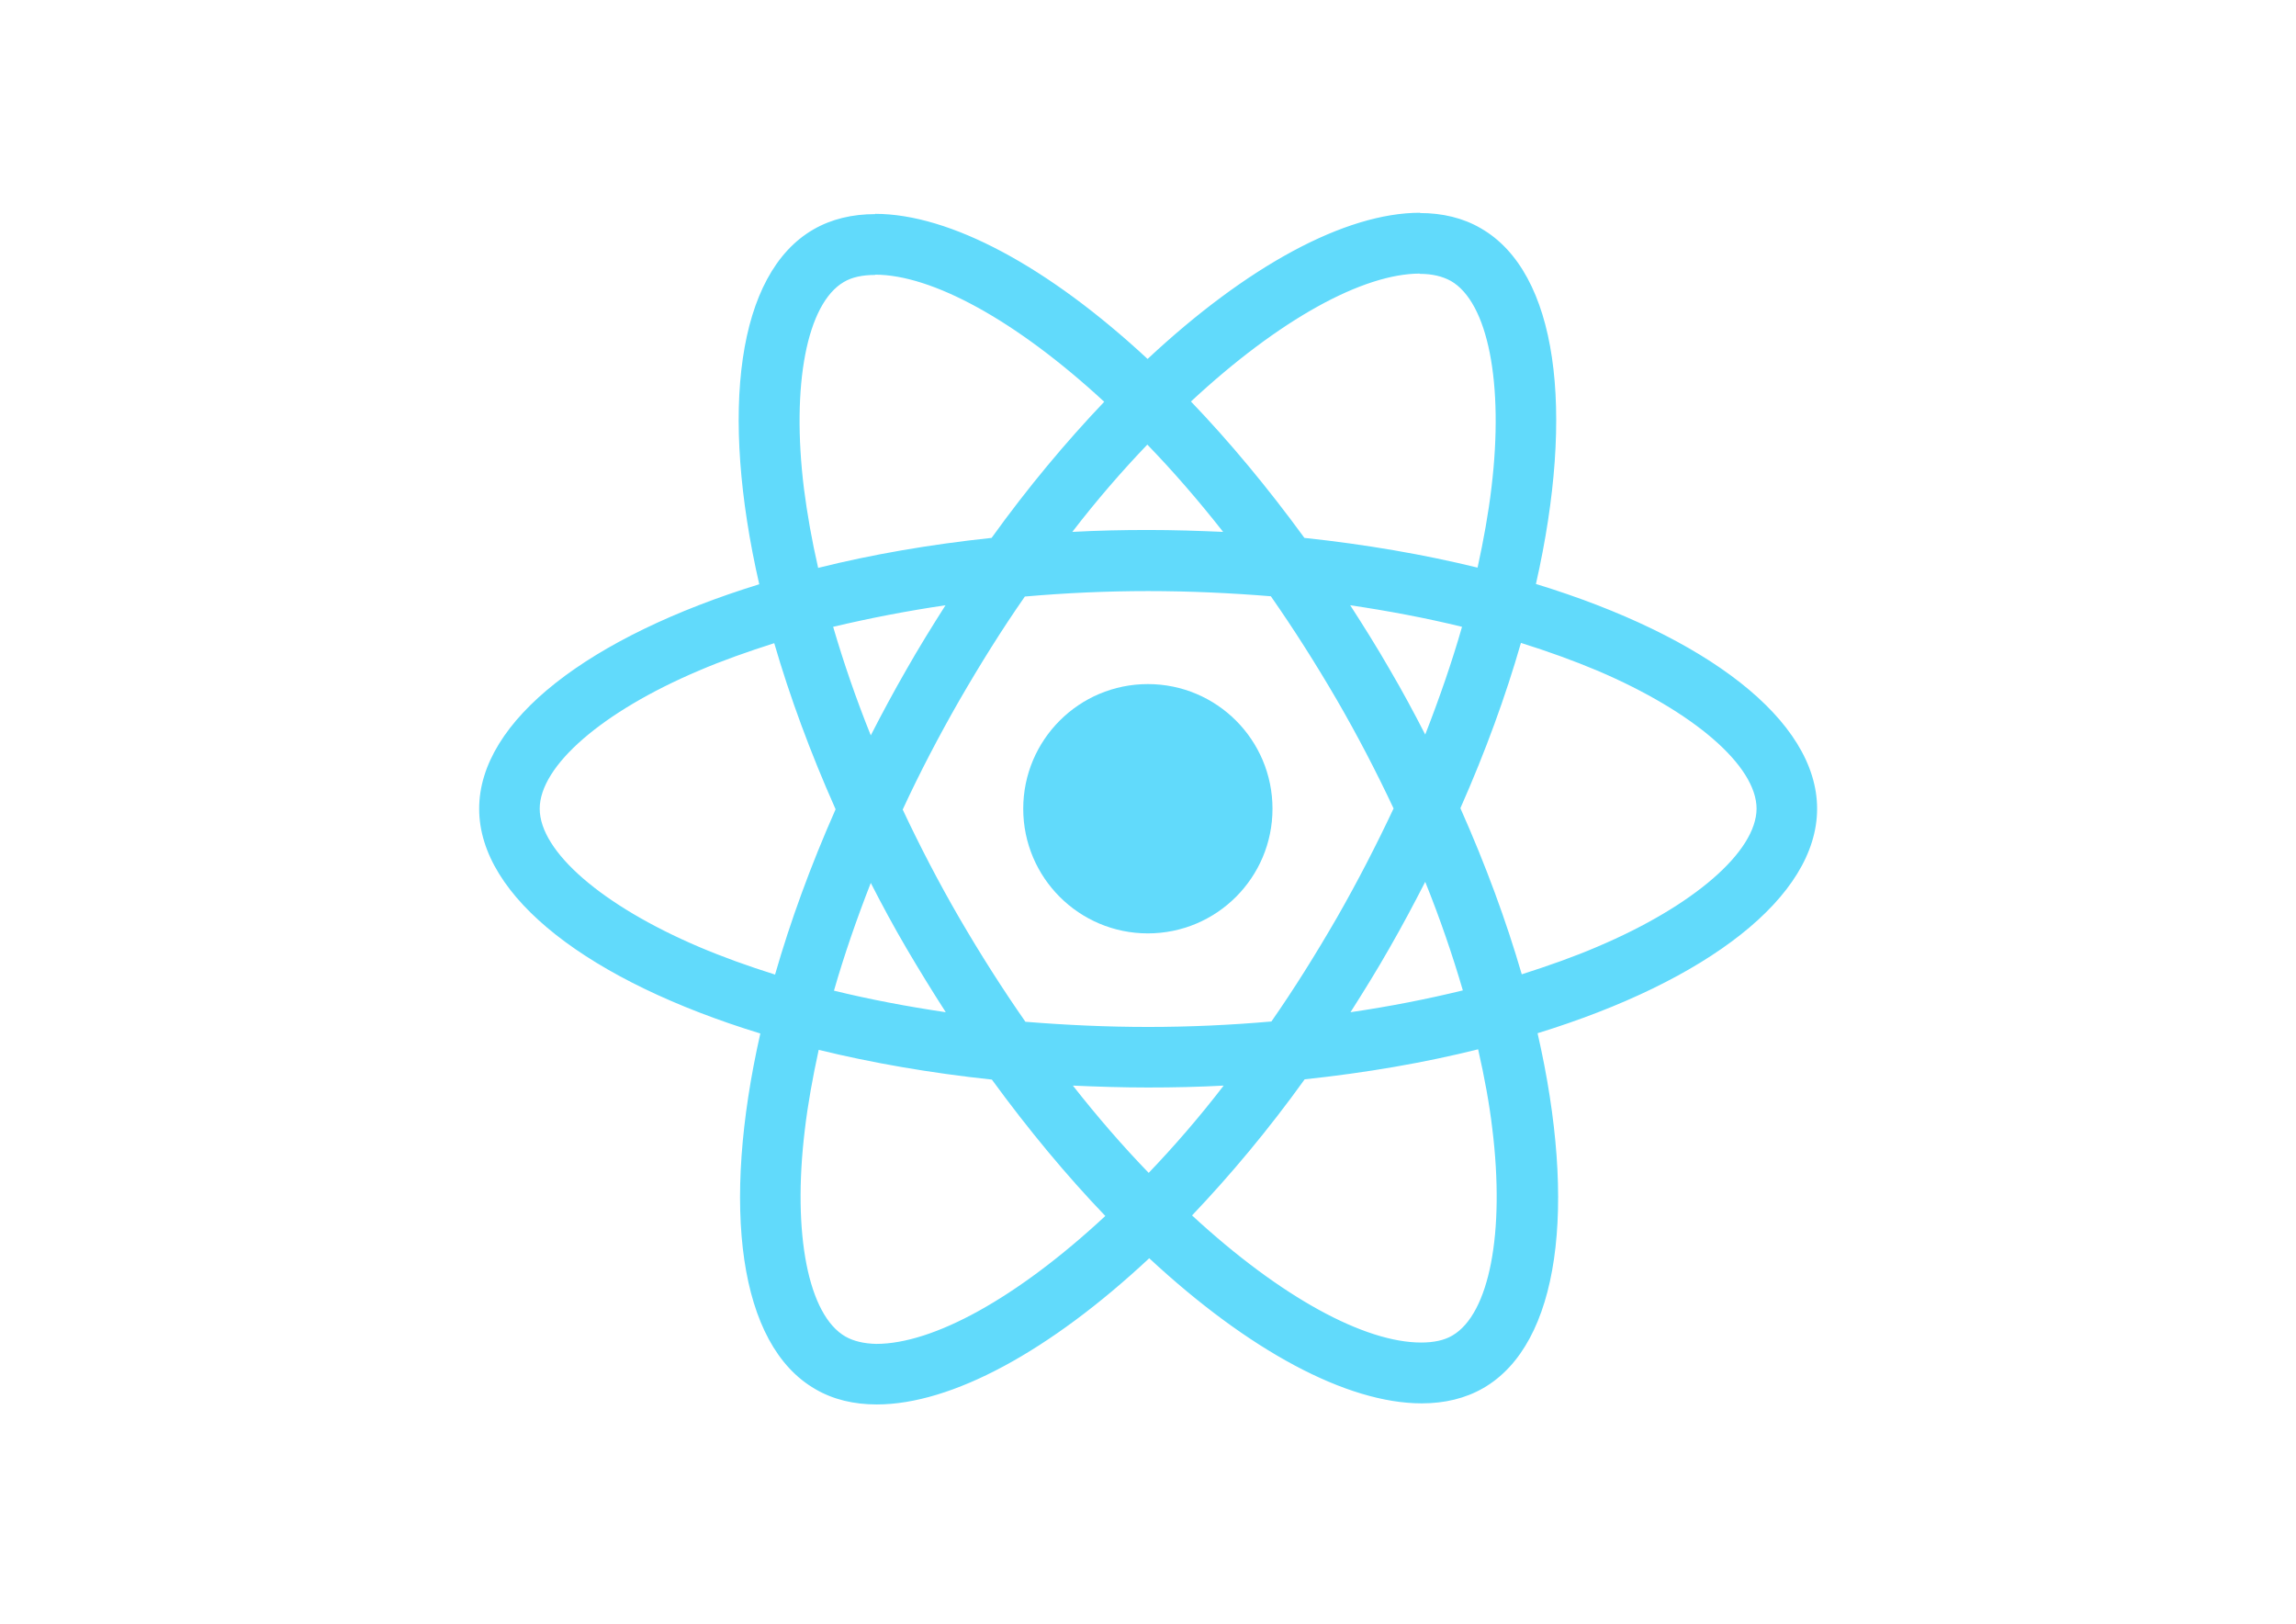
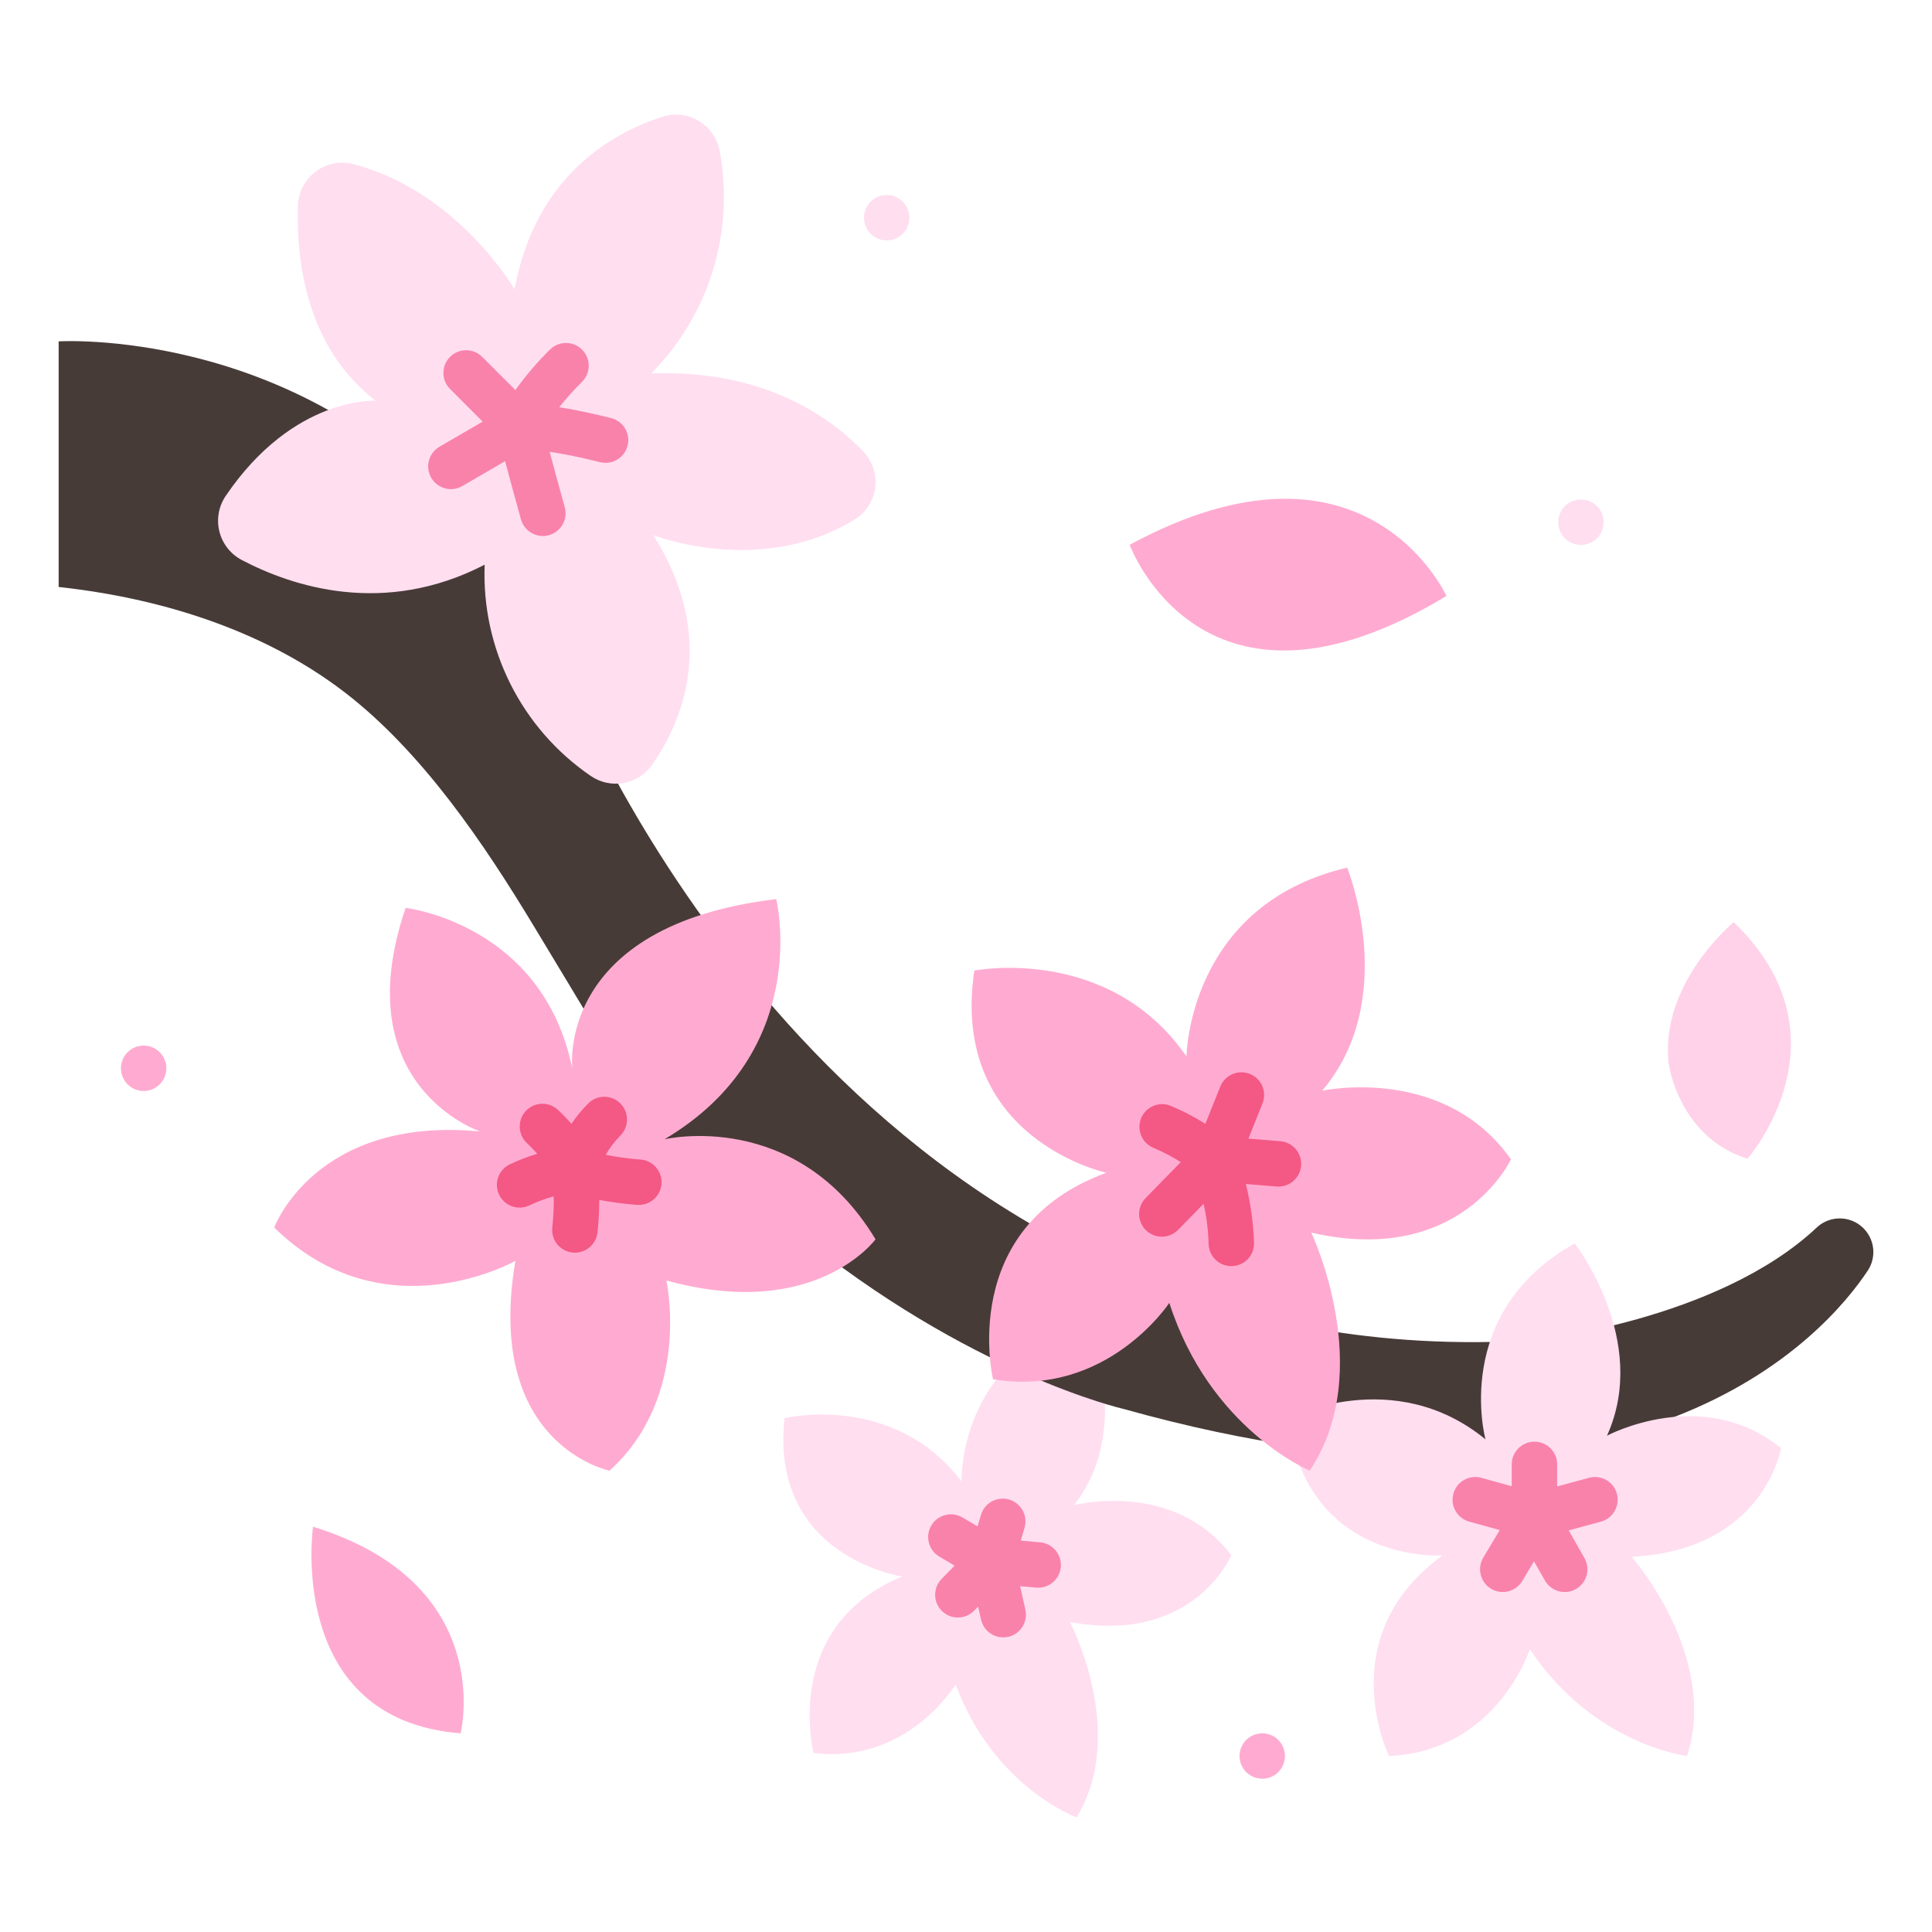
- <svg xmlns="http://www.w3.org/2000/svg" viewBox="0 0 841.9 595.3">
-   <g fill="#61DAFB">
-     <path d="M666.3 296.5c0-32.5-40.7-63.3-103.1-82.4 14.4-63.6 8-114.2-20.2-130.4-6.5-3.8-14.1-5.6-22.4-5.6v22.3c4.6 0 8.3.9 11.4 2.6 13.6 7.8 19.5 37.5 14.9 75.7-1.1 9.4-2.9 19.3-5.1 29.4-19.6-4.8-41-8.5-63.5-10.9-13.5-18.5-27.5-35.3-41.6-50 32.6-30.3 63.2-46.9 84-46.9V78c-27.5 0-63.5 19.6-99.9 53.6-36.4-33.8-72.4-53.2-99.9-53.2v22.3c20.7 0 51.4 16.5 84 46.6-14 14.7-28 31.4-41.3 49.9-22.6 2.4-44 6.1-63.6 11-2.3-10-4-19.7-5.2-29-4.7-38.2 1.1-67.9 14.6-75.8 3-1.8 6.9-2.6 11.5-2.6V78.5c-8.4 0-16 1.8-22.6 5.6-28.1 16.2-34.4 66.7-19.9 130.1-62.2 19.2-102.7 49.9-102.7 82.3 0 32.5 40.7 63.3 103.1 82.4-14.4 63.6-8 114.2 20.2 130.4 6.5 3.8 14.1 5.6 22.5 5.6 27.5 0 63.5-19.6 99.9-53.6 36.4 33.8 72.4 53.2 99.9 53.2 8.4 0 16-1.8 22.6-5.6 28.1-16.2 34.4-66.7 19.9-130.1 62-19.1 102.5-49.9 102.5-82.3zm-130.2-66.7c-3.7 12.9-8.3 26.2-13.5 39.5-4.1-8-8.4-16-13.1-24-4.6-8-9.5-15.8-14.4-23.4 14.2 2.1 27.9 4.7 41 7.9zm-45.8 106.5c-7.8 13.5-15.8 26.3-24.1 38.2-14.9 1.3-30 2-45.2 2-15.1 0-30.2-.7-45-1.9-8.3-11.9-16.4-24.6-24.2-38-7.6-13.1-14.5-26.4-20.8-39.8 6.2-13.4 13.2-26.8 20.7-39.9 7.8-13.5 15.8-26.3 24.1-38.2 14.9-1.3 30-2 45.2-2 15.1 0 30.2.7 45 1.9 8.3 11.9 16.4 24.6 24.2 38 7.6 13.1 14.5 26.4 20.8 39.8-6.3 13.4-13.2 26.8-20.7 39.9zm32.3-13c5.4 13.4 10 26.8 13.8 39.8-13.1 3.2-26.9 5.9-41.2 8 4.9-7.7 9.8-15.6 14.4-23.7 4.6-8 8.9-16.1 13-24.1zM421.2 430c-9.3-9.6-18.6-20.3-27.8-32 9 .4 18.2.7 27.5.7 9.4 0 18.7-.2 27.8-.7-9 11.7-18.3 22.4-27.5 32zm-74.4-58.9c-14.2-2.1-27.9-4.7-41-7.9 3.7-12.9 8.3-26.2 13.5-39.5 4.1 8 8.4 16 13.1 24 4.7 8 9.5 15.8 14.4 23.4zM420.7 163c9.3 9.6 18.6 20.3 27.8 32-9-.4-18.2-.7-27.5-.7-9.4 0-18.7.2-27.8.7 9-11.7 18.3-22.4 27.5-32zm-74 58.9c-4.9 7.7-9.8 15.6-14.4 23.7-4.6 8-8.9 16-13 24-5.4-13.4-10-26.8-13.8-39.8 13.1-3.1 26.9-5.8 41.2-7.9zm-90.5 125.2c-35.4-15.1-58.3-34.9-58.3-50.6 0-15.7 22.9-35.6 58.3-50.6 8.6-3.7 18-7 27.7-10.1 5.7 19.6 13.2 40 22.5 60.9-9.2 20.8-16.6 41.1-22.2 60.6-9.9-3.1-19.3-6.5-28-10.2zM310 490c-13.6-7.8-19.5-37.5-14.9-75.7 1.1-9.4 2.9-19.3 5.1-29.4 19.6 4.8 41 8.5 63.5 10.9 13.5 18.5 27.5 35.3 41.6 50-32.6 30.3-63.2 46.9-84 46.9-4.5-.1-8.3-1-11.3-2.7zm237.2-76.2c4.7 38.2-1.1 67.9-14.6 75.8-3 1.8-6.9 2.6-11.5 2.6-20.7 0-51.4-16.5-84-46.6 14-14.7 28-31.4 41.3-49.9 22.6-2.4 44-6.1 63.6-11 2.3 10.1 4.1 19.8 5.2 29.1zm38.5-66.7c-8.6 3.7-18 7-27.7 10.1-5.7-19.6-13.2-40-22.5-60.9 9.2-20.8 16.6-41.1 22.2-60.6 9.9 3.1 19.3 6.5 28.1 10.2 35.4 15.1 58.3 34.9 58.3 50.6-.1 15.7-23 35.6-58.4 50.6zM320.8 78.4z" />
-     <circle cx="420.9" cy="296.5" r="45.7" />
-     <path d="M520.5 78.1z" />
-   </g>
+ <svg xmlns="http://www.w3.org/2000/svg" id="icons" viewBox="0 0 340 340">
+   <path d="M138.058,249.571s19.225-4.621,31.154,11.145c0,0-.666-21.869,22.1-28.214,0,0,8.434,18.617-2.292,32.373,0,0,17.422-4.548,27.673,8.8,0,0-6.578,15.843-28.414,11.767,0,0,10.275,19.479,1.177,34.393,0,0-14.667-5.4-21.271-23.415,0,0-8.454,14.114-25.015,12.08,0,0-5.694-22.3,15.618-31.068C158.788,277.436,135.445,274.057,138.058,249.571Z" style="fill:#ffdef0" />
+   <path d="M10.322,103.3V60.075s41.228-2.58,71,31.08c6.347,7.175,15.44,21.743,19.325,30.5,10.453,23.561,60.056,120.838,169.1,114.215,0,0,32.4-3.334,49.978-19.853a5.909,5.909,0,0,1,9.546,2.174h0a5.9,5.9,0,0,1-.567,5.4c-7.208,10.9-40.162,49.787-130.985,24.359,0,0-27.183-6.189-57.991-31.464l-22.717-14.318c-5.923-10.881-14.483-24.955-22.978-39.039-8.864-14.7-19.694-30.739-33.283-41.221C47.69,111.83,30.222,105.465,10.322,103.3Z" style="fill:#473b37" />
+   <path d="M52.422,36.161c-.3,9.549,1.4,24.953,13.7,34.374,0,0-14.454-.912-26.444,16.8a7.8,7.8,0,0,0,2.916,11.24c8.78,4.6,24.936,10,42.7.8a42.983,42.983,0,0,0,18.63,37.152,7.793,7.793,0,0,0,10.8-1.892c5.283-7.517,11.708-22.185.267-40.448,0,0,18.885,7.416,35.425-2.767a7.773,7.773,0,0,0,1.506-11.972c-6.011-6.24-17.73-14.473-37.331-13.719a44.1,44.1,0,0,0,12.076-39.065,7.823,7.823,0,0,0-10.037-6.133c-8.855,2.829-22.389,10.382-26.072,30.378,0,0-9.947-17.181-28.271-22A7.824,7.824,0,0,0,52.422,36.161Z" style="fill:#ffdef0" />
+   <path d="M71.382,159.772s24.156,2.761,29.333,28.3c0,0-3.106-25.183,35.89-29.846,0,0,6.557,26.74-19.671,42.27,0,0,23.21-5.522,37.142,17.6,0,0-10.569,14.494-36.8,7.247,0,0,4.487,20.361-10.007,33.474,0,0-22.087-4.486-16.565-36.925,0,0-23.122,13.114-42.447-5.867,0,0,7.247-19.67,36.235-16.91C84.5,199.113,60.684,191.176,71.382,159.772Z" style="fill:#ffabd1" />
+   <path d="M226.64,249.585s18.608-9.522,34.781,3.717c0,0-6.114-22.306,15.7-34.48,0,0,13.289,17.037,5.683,33.835,0,0,16.773-9,30.622,2.176,0,0-2.825,17.913-26.276,19.147,0,0,15.395,17.464,9.749,35.049,0,0-16.413-1.907-27.671-18.78,0,0-5.758,17.944-24.792,18.78,0,0-10.3-20.992,9.426-35.3C253.866,273.734,230.035,275.4,226.64,249.585Z" style="fill:#ffdef0" />
+   <path d="M171.464,170.806s23.611-4.667,37.337,15.1c0,0,.275-26.631,28.278-33.219,0,0,9.334,23.061-4.393,39.258,0,0,21.414-4.667,33.219,12.08,0,0-8.785,18.943-35.141,12.9,0,0,11.531,24.2-.274,41.887,0,0-17.571-7.295-24.709-29.532,0,0-10.981,16.746-31.022,13.452,0,0-6.414-26.739,19.942-36.348C194.7,206.387,167.072,200.456,171.464,170.806Z" style="fill:#ffabd1" />
+   <path d="M55.088,268.676S50.24,302.613,81.06,305.037C81.06,305.037,87.639,278.719,55.088,268.676Z" style="fill:#ffabd1" />
+   <path d="M198.8,95.88s12.813,34.974,55.752,9C254.549,104.883,240.351,73.371,198.8,95.88Z" style="fill:#ffabd1" />
+   <path d="M305.107,162.279S291.948,173.1,293.679,187.3c0,0,1.732,12.813,13.852,16.622C307.531,203.921,326.23,182.623,305.107,162.279Z" style="fill:#ffd2e9" />
+   <path d="M25.281,192a3.983,3.983,0,0,1-2.82-1.17,3.3,3.3,0,0,1-.5-.61,3.6,3.6,0,0,1-.37-.69,3.88,3.88,0,0,1-.229-.74,4.236,4.236,0,0,1-.081-.79,4,4,0,0,1,4.781-3.92,3.768,3.768,0,0,1,.75.231,3.483,3.483,0,0,1,.689.369,3.289,3.289,0,0,1,.611.5A4,4,0,0,1,25.281,192Z" style="fill:#ffabd1" />
+   <path d="M156.041,42.31a4,4,0,0,1-4-4,4.215,4.215,0,0,1,.08-.781,4,4,0,0,1,.231-.75,4.565,4.565,0,0,1,.359-.69,4.925,4.925,0,0,1,.5-.609,4.008,4.008,0,0,1,5.66,0,4.1,4.1,0,0,1,.491.609,3.994,3.994,0,0,1,.37.69,4.045,4.045,0,0,1,.309,1.531,4.045,4.045,0,0,1-.08.779,3.9,3.9,0,0,1-.229.75,3.628,3.628,0,0,1-.37.69,3.7,3.7,0,0,1-.491.61A4.066,4.066,0,0,1,156.041,42.31Z" style="fill:#ffdef0" />
+   <path d="M278.221,95.9a3.43,3.43,0,0,1-.779-.08,3.885,3.885,0,0,1-.75-.23A4.572,4.572,0,0,1,276,95.23a5.106,5.106,0,0,1-.61-.5,3.631,3.631,0,0,1-.489-.611,3.771,3.771,0,0,1-.371-.69,3.859,3.859,0,0,1-.23-.75,4.129,4.129,0,0,1-.08-.78,4.069,4.069,0,0,1,1.17-2.83,4.919,4.919,0,0,1,.61-.5,4.577,4.577,0,0,1,.691-.36,3.952,3.952,0,0,1,.75-.229,4.033,4.033,0,0,1,3.609,1.089,4.746,4.746,0,0,1,.5.61,4.406,4.406,0,0,1,.37.69,3.742,3.742,0,0,1,.22.75,3.843,3.843,0,0,1,0,1.56,3.7,3.7,0,0,1-.22.75,4.406,4.406,0,0,1-.37.69,4.209,4.209,0,0,1-.5.611A4.066,4.066,0,0,1,278.221,95.9Z" style="fill:#ffdef0" />
+   <path d="M222.131,313.029a4.119,4.119,0,0,1-.779-.08,3.791,3.791,0,0,1-.75-.23,3.836,3.836,0,0,1-.691-.37,4.145,4.145,0,0,1-.61-.49,4.024,4.024,0,0,1-.489-.61,3.707,3.707,0,0,1-.37-.69,3.768,3.768,0,0,1-.231-.75,3.843,3.843,0,0,1,0-1.56,3.768,3.768,0,0,1,.231-.75,3.707,3.707,0,0,1,.37-.69,4.024,4.024,0,0,1,.489-.61,5.089,5.089,0,0,1,.61-.5,4.625,4.625,0,0,1,.691-.36,3.791,3.791,0,0,1,.75-.23,4.011,4.011,0,0,1,3.609,1.09,4.831,4.831,0,0,1,.5.61,4.406,4.406,0,0,1,.37.69,3.809,3.809,0,0,1,.22.75,3.394,3.394,0,0,1,.08.78,3.995,3.995,0,0,1-4,4Z" style="fill:#ffabd1" />
+   <path d="M107.535,73.571c-3.721-.938-6.728-1.527-9.116-1.9a48.35,48.35,0,0,1,4-4.471,4,4,0,1,0-5.631-5.683,54.6,54.6,0,0,0-6.09,7.124L84.952,62.9A4,4,0,1,0,79.3,68.555L84.94,74.2l-7.6,4.42a4,4,0,1,0,4.022,6.916l7.529-4.378c.652,2.464,1.561,5.834,2.779,10.208a4,4,0,1,0,7.707-2.144c-1.138-4.09-2.009-7.312-2.647-9.717,2.187.328,5.108.882,8.851,1.826a4.056,4.056,0,0,0,.982.122,4,4,0,0,0,.975-7.88Z" style="fill:#f982aa" />
+   <path d="M112.745,204.063a49.28,49.28,0,0,1-6.155-.84,16.523,16.523,0,0,1,2.582-3.378,4,4,0,1,0-5.658-5.656,24.445,24.445,0,0,0-2.955,3.582,32.842,32.842,0,0,0-2.338-2.422,4,4,0,1,0-5.4,5.9c.015.014.78.726,1.723,1.8a33.536,33.536,0,0,0-4.836,1.866,4,4,0,1,0,3.469,7.209,25.744,25.744,0,0,1,4.272-1.587,43.437,43.437,0,0,1-.254,5.487,4,4,0,0,0,7.947.917,50.466,50.466,0,0,0,.311-5.78,59.128,59.128,0,0,0,6.663.876c.107.009.213.013.319.013a4,4,0,0,0,.31-7.987Z" style="fill:#f45885" />
+   <path d="M183.068,271.432l-3.433-.31.652-2.21a4,4,0,1,0-7.672-2.265l-.582,1.971-2.659-1.568a4,4,0,0,0-4.064,6.891l2.683,1.582-2.286,2.341a4,4,0,1,0,5.725,5.588l.7-.715.508,2.258a4,4,0,1,0,7.805-1.754l-.921-4.1,2.827.255c.122.011.244.016.364.016a4,4,0,0,0,.355-7.983Z" style="fill:#f982aa" />
+   <path d="M225.318,200.838l-5.619-.46,2.478-6.182a4,4,0,0,0-7.426-2.976l-2.626,6.551a42.673,42.673,0,0,0-6.159-3.193,4,4,0,0,0-2.93,7.444,35.943,35.943,0,0,1,4.767,2.486l-6.162,6.3a4,4,0,1,0,5.721,5.591l4.455-4.558a36.728,36.728,0,0,1,.876,6.945,4,4,0,0,0,3.968,4.031h.033a4,4,0,0,0,4-3.968,50.156,50.156,0,0,0-1.444-10.487l5.414.444c.112.009.222.013.332.013a4,4,0,0,0,.323-7.986Z" style="fill:#f45885" />
+   <path d="M284.548,262.879a4,4,0,0,0-4.907-2.813l-5.606,1.52v-3.875a4,4,0,0,0-8,0v3.843l-5.339-1.483a4,4,0,0,0-2.139,7.709l5.363,1.489-2.89,4.855a4,4,0,1,0,6.875,4.092l2.053-3.451,1.927,3.384a4,4,0,1,0,6.953-3.958l-2.771-4.868,5.668-1.537A4,4,0,0,0,284.548,262.879Z" style="fill:#f982aa" />
</svg>
